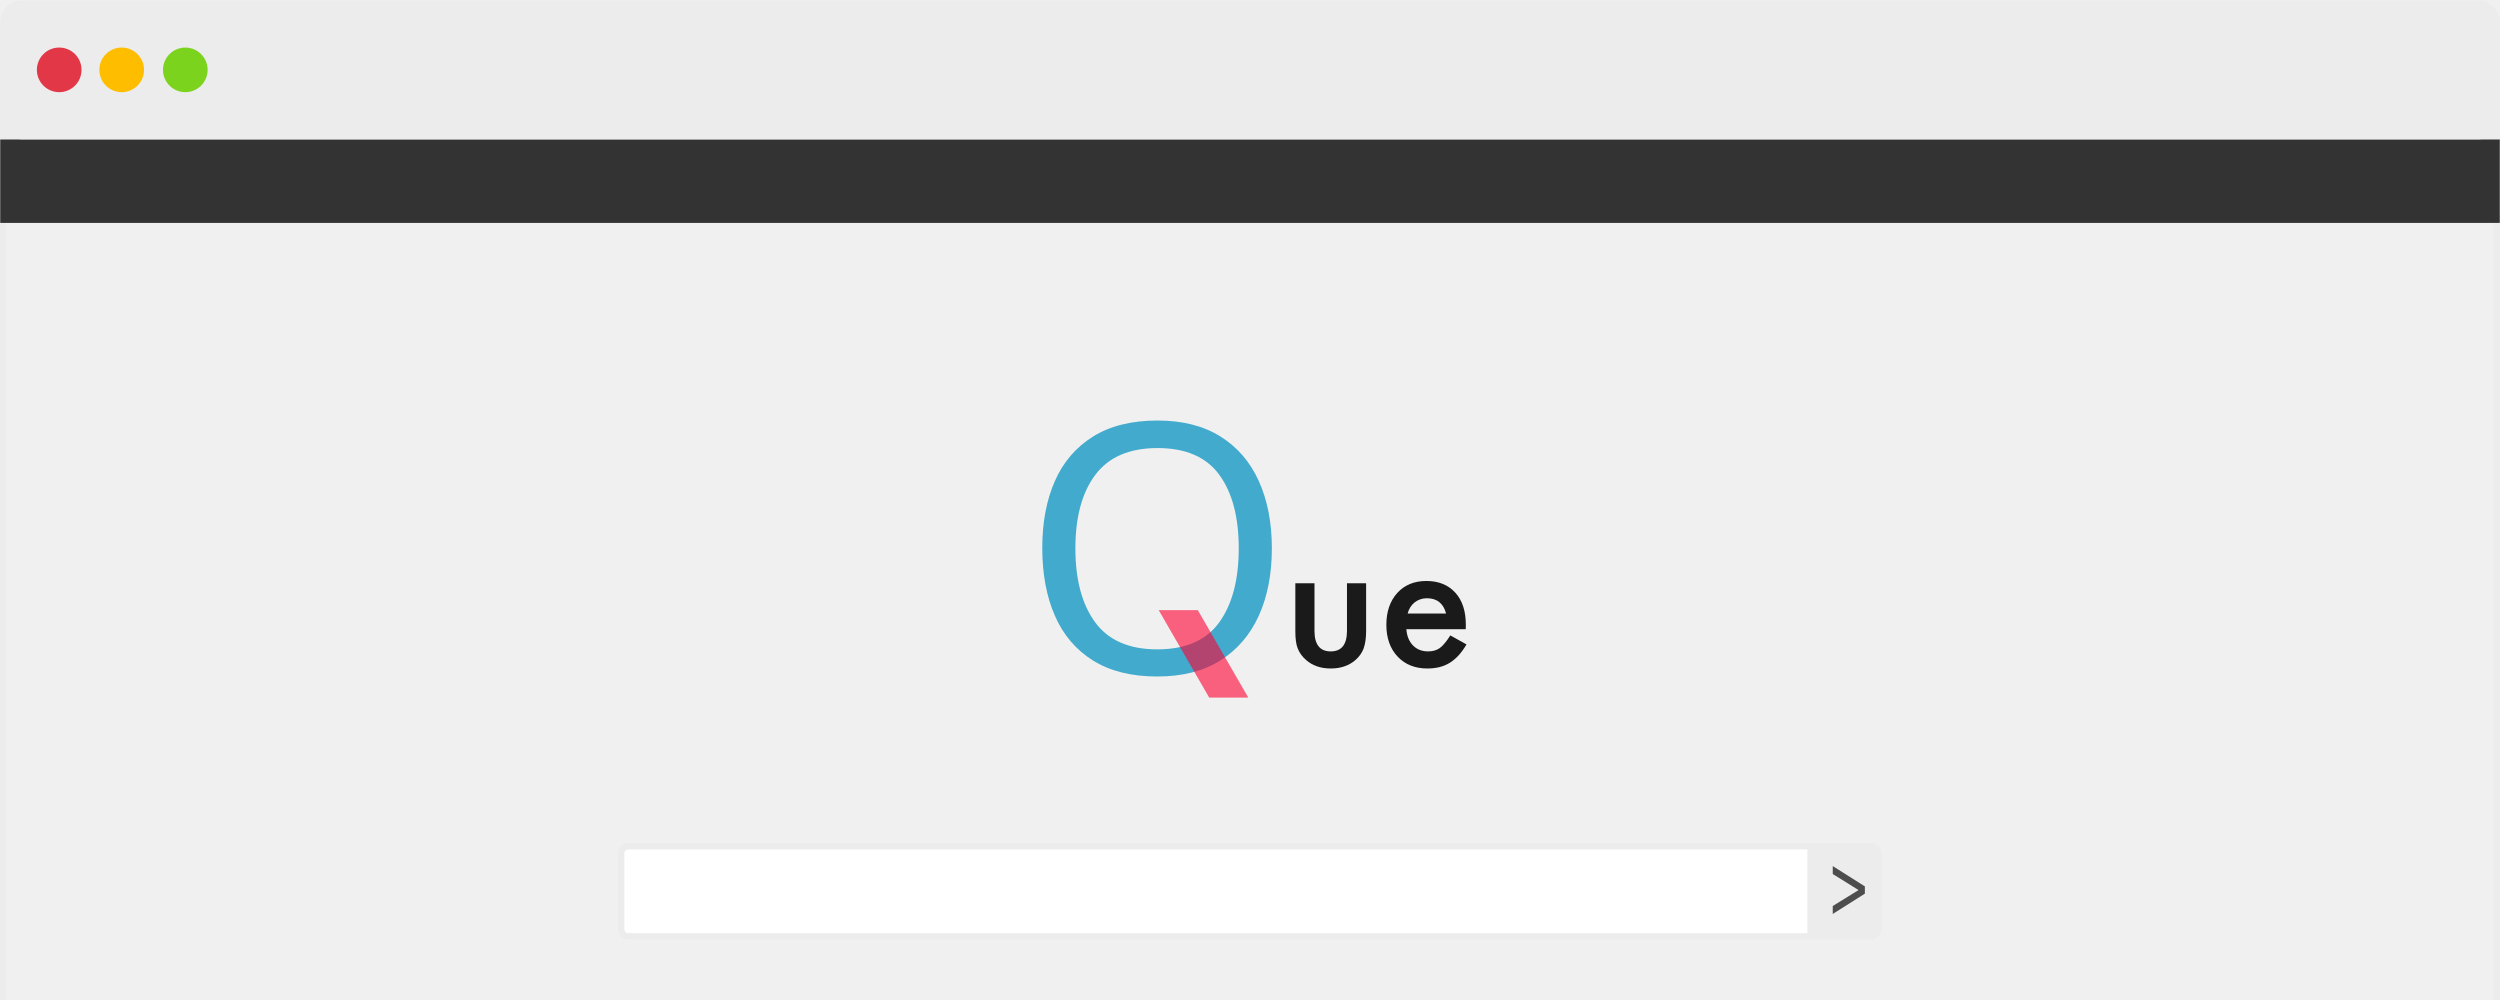
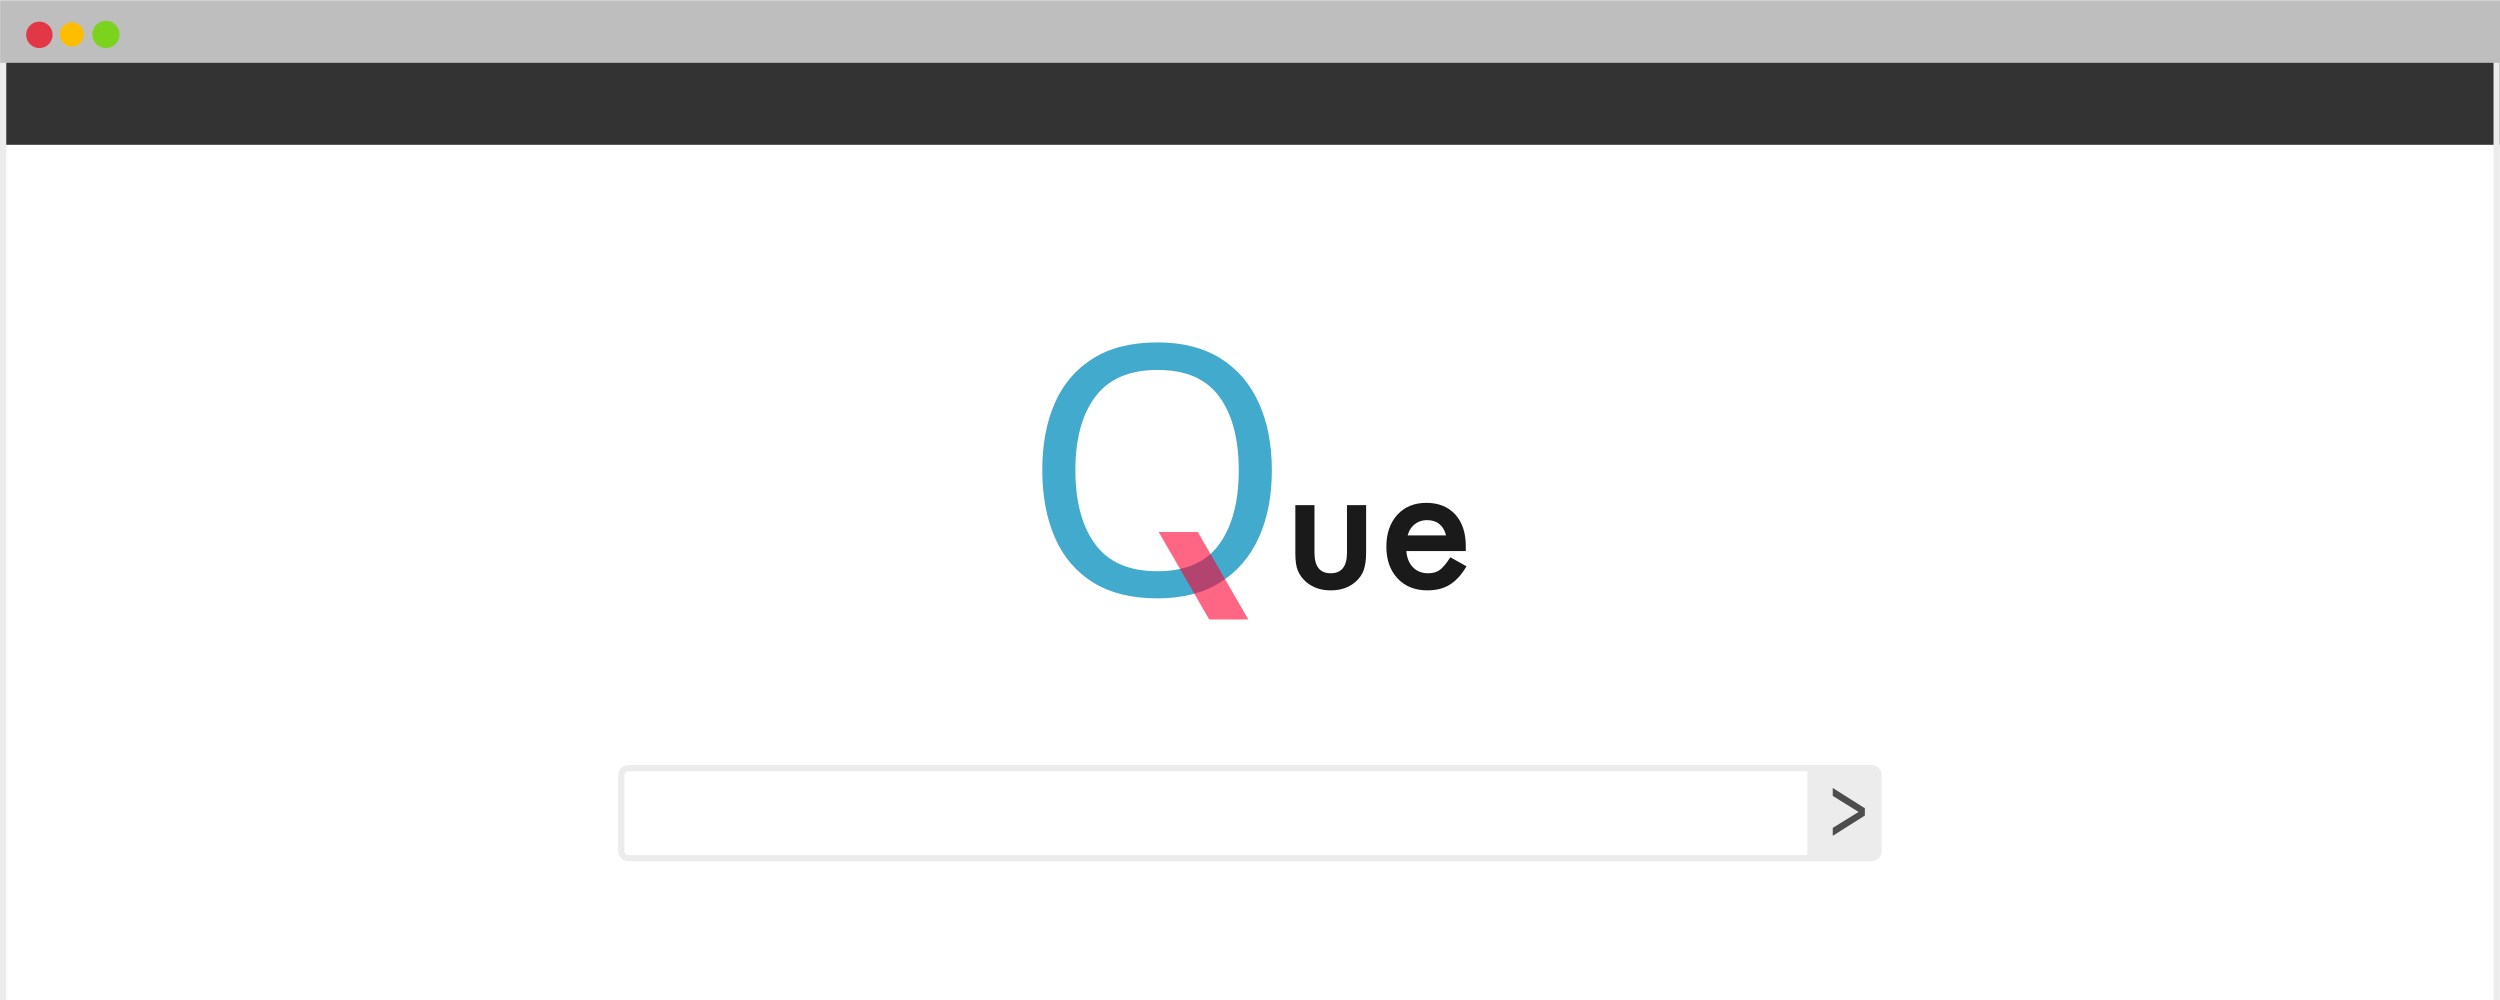
<svg xmlns="http://www.w3.org/2000/svg" width="800" height="320" id="svg3327" version="1.1">
  <defs id="defs3329" />
  <g id="layer1" transform="translate(-79.97092,-493.3189)">
-     <rect style="fill:none;stroke:#ececec;stroke-width:2;stroke-miterlimit:4;stroke-opacity:1;stroke-dasharray:none" id="rect3234" width="797.923" height="448" x="80.976" y="563.571" />
-     <rect style="fill:#333333;fill-opacity:1;stroke:none" id="rect3236" width="799.853" height="26.76" x="80.046" y="537.889" />
-     <rect ry="7.071" rx="7.071" style="fill:#ececec;fill-opacity:1;stroke:none" id="rect3238" width="799.942" height="44.432" x="80.029" y="493.459" />
-     <rect y="518.199" x="79.971" height="19.691" width="799.942" id="rect3240" style="fill:#ececec;fill-opacity:1;stroke:none" />
-     <path transform="matrix(0.8332728,0,0,0.8330525,-104.938,162.6346)" d="m 253.214,423.791 a 8.571,8.571 0 1 1 -17.143,0 8.571,8.571 0 1 1 17.143,0 z" id="path3242" style="fill:#e23747;fill-opacity:1;stroke:none" />
-     <path style="fill:#ffbd00;fill-opacity:1;stroke:none" id="path3244" d="m 253.214,423.791 a 8.571,8.571 0 1 1 -17.143,0 8.571,8.571 0 1 1 17.143,0 z" transform="matrix(0.8332728,0,0,0.8330525,-84.93948,162.6346)" />
-     <path transform="matrix(0.8332728,0,0,0.8330525,-64.58385,162.6346)" d="m 253.214,423.791 a 8.571,8.571 0 1 1 -17.143,0 8.571,8.571 0 1 1 17.143,0 z" id="path3246" style="fill:#7cd31e;fill-opacity:1;stroke:none" />
-     <g transform="matrix(0.9999274,0,0,0.999663,-63.29725,296.3406)" id="g3248">
-       <g transform="matrix(1.137387,0,0,0.879208,-16.39988,-77.20989)" style="font-size:147.933px;font-style:normal;font-variant:normal;font-weight:500;font-stretch:normal;line-height:125%;letter-spacing:0px;word-spacing:0px;fill:#ff5555;fill-opacity:1;stroke:none;font-family:Futura;-inkscape-font-specification:Futura Medium" id="g3250" />
-       <text id="text3252" y="412.49" x="470.036" style="font-size:111.483px;font-style:normal;font-variant:normal;font-weight:500;font-stretch:normal;line-height:125%;letter-spacing:0px;word-spacing:0px;fill:#41aacd;fill-opacity:1;stroke:none;font-family:Futura;-inkscape-font-specification:Futura Medium" xml:space="preserve">
-         <tspan y="412.49" x="470.036" id="tspan3254" style="font-style:normal;font-variant:normal;font-weight:normal;font-stretch:normal;fill:#41aacd;fill-opacity:1;font-family:Arvo;-inkscape-font-specification:Arvo">O</tspan>
+     <rect y="-831.46" x="80.046" height="291.811" width="799.853" id="rect4152" style="fill:#ffffff;fill-opacity:1;stroke:none" transform="scale(1,-1)" />
+     <rect style="fill:#333333;fill-opacity:1;stroke:none" id="rect3236" width="799.853" height="26.76" x="80.046" y="512.889" />
+     <rect style="fill:none;stroke:#ececec;stroke-width:2;stroke-miterlimit:4;stroke-dasharray:none;stroke-opacity:1" id="rect3234" width="797.923" height="448" x="80.976" y="498.571" />
+     <rect ry="0" rx="0" style="fill:#bebebe;fill-opacity:1;stroke:none" id="rect3238" width="799.942" height="19.967" x="80.029" y="493.459" />
+     <ellipse id="path3242" style="fill:#e23747;fill-opacity:1;stroke:none" cx="92.572" cy="504.468" rx="4.238" ry="4.237" />
+     <ellipse style="fill:#ffbd00;fill-opacity:1;stroke:none" id="path3244" cx="102.974" cy="504.342" rx="3.859" ry="3.858" />
+     <ellipse id="path3246" style="fill:#7cd31e;fill-opacity:1;stroke:none" cx="113.86" cy="504.342" rx="4.365" ry="4.364" />
+     <g transform="matrix(0.9999274,0,0,0.999663,-63.29725,271.3406)" id="g3248">
+       <g transform="matrix(1.137387,0,0,0.879208,-16.39988,-77.20989)" style="font-style:normal;font-variant:normal;font-weight:500;font-stretch:normal;font-size:147.933px;line-height:125%;font-family:Futura;-inkscape-font-specification:'Futura Medium';letter-spacing:0px;word-spacing:0px;fill:#ff5555;fill-opacity:1;stroke:none" id="g3250" />
+       <text id="text3252" y="412.49" x="470.036" style="font-style:normal;font-variant:normal;font-weight:500;font-stretch:normal;font-size:111.483px;line-height:125%;font-family:Futura;-inkscape-font-specification:'Futura Medium';letter-spacing:0px;word-spacing:0px;fill:#41aacd;fill-opacity:1;stroke:none" xml:space="preserve">
+         <tspan y="412.49" x="470.036" id="tspan3254" style="font-style:normal;font-variant:normal;font-weight:normal;font-stretch:normal;font-family:Arvo;-inkscape-font-specification:Arvo;fill:#41aacd;fill-opacity:1">O</tspan>
      </text>
      <rect style="opacity:0.6;fill:#ff0032;fill-opacity:1;stroke:none" id="rect3256" width="12.515" height="32.343" x="287.563" y="453.045" ry="0" rx="0" transform="matrix(1,0,0.5,0.8660254,0,0)" />
-       <g style="font-size:65.049px;font-style:normal;font-variant:normal;font-weight:500;font-stretch:normal;line-height:125%;letter-spacing:0px;word-spacing:0px;fill:#1a1a1a;fill-opacity:1;stroke:none;font-family:Futura;-inkscape-font-specification:Futura Medium" id="g3258" transform="matrix(0.8571392,0,0,0.8571392,59.13091,-9.076679)">
+       <g style="font-style:normal;font-variant:normal;font-weight:500;font-stretch:normal;font-size:65.049px;line-height:125%;font-family:Futura;-inkscape-font-specification:'Futura Medium';letter-spacing:0px;word-spacing:0px;fill:#1a1a1a;fill-opacity:1;stroke:none" id="g3258" transform="matrix(0.8571392,0,0,0.8571392,59.13091,-9.076679)">
        <path d="m 588.949,458.306 0,17.755 c -2e-5,5.124 2.022,7.686 6.067,7.686 4.044,10e-6 6.067,-2.562 6.067,-7.686 l 0,-17.755 7.146,0 0,17.914 c -3e-5,2.477 -0.307,4.616 -0.921,6.416 -0.593,1.609 -1.62,3.06 -3.081,4.351 -2.414,2.096 -5.484,3.144 -9.211,3.144 -3.706,-10e-6 -6.765,-1.048 -9.179,-3.144 -1.482,-1.292 -2.53,-2.742 -3.144,-4.351 -0.593,-1.44 -0.889,-3.579 -0.889,-6.416 l 0,-17.914 7.146,0" id="path3260" />
        <path d="m 645.422,475.457 -22.17,0 c 0.191,2.541 1.016,4.563 2.477,6.067 1.461,1.482 3.335,2.223 5.622,2.223 1.779,10e-6 3.25,-0.423 4.415,-1.27 1.143,-0.847 2.446,-2.414 3.907,-4.701 l 6.035,3.367 c -0.932,1.588 -1.916,2.954 -2.954,4.097 -1.038,1.122 -2.149,2.054 -3.335,2.795 -1.186,0.72 -2.467,1.249 -3.843,1.588 -1.376,0.339 -2.869,0.508 -4.478,0.508 -4.616,-10e-6 -8.322,-1.482 -11.117,-4.447 -2.795,-2.986 -4.193,-6.945 -4.193,-11.879 -10e-6,-4.891 1.355,-8.851 4.066,-11.879 2.732,-2.986 6.352,-4.478 10.863,-4.478 4.553,4e-5 8.152,1.451 10.799,4.351 2.626,2.88 3.938,6.871 3.939,11.974 l -0.032,1.683 m -7.337,-5.844 c -0.995,-3.811 -3.399,-5.717 -7.21,-5.717 -0.868,3e-5 -1.683,0.138 -2.446,0.413 -0.762,0.254 -1.461,0.635 -2.096,1.143 -0.614,0.487 -1.143,1.08 -1.588,1.779 -0.445,0.699 -0.783,1.493 -1.016,2.382 l 14.357,0" id="path3262" />
      </g>
    </g>
-     <g transform="matrix(0.9999274,0,0,0.999663,-33.746,379.8838)" id="g3264">
-       <rect style="fill:#ffffff;fill-opacity:1;stroke:#ececec;stroke-width:2;stroke-miterlimit:4;stroke-opacity:1;stroke-dasharray:none" id="rect3266" width="402.366" height="28.815" x="312.538" y="384.371" rx="2.273" ry="2.274" />
+     <g transform="matrix(0.9999274,0,0,0.999663,-33.746,354.8838)" id="g3264">
+       <rect style="fill:#ffffff;fill-opacity:1;stroke:#ececec;stroke-width:2;stroke-miterlimit:4;stroke-dasharray:none;stroke-opacity:1" id="rect3266" width="402.366" height="28.815" x="312.538" y="384.371" rx="2.273" ry="2.274" />
      <rect ry="0" rx="0" y="384.371" x="692.128" height="28.815" width="22.018" id="rect3268" style="fill:#ececec;fill-opacity:1;stroke:none" />
-       <g id="text3270" style="font-size:21.689px;font-style:normal;font-variant:normal;font-weight:normal;font-stretch:normal;line-height:125%;letter-spacing:0px;word-spacing:0px;fill:#4d4d4d;fill-opacity:1;stroke:none;font-family:Asap;-inkscape-font-specification:Asap" transform="matrix(0.7572601,0,0,1.32055,0,2.084142)">
+       <g id="text3270" style="font-style:normal;font-variant:normal;font-weight:normal;font-stretch:normal;font-size:21.689px;line-height:125%;font-family:Asap;-inkscape-font-specification:Asap;letter-spacing:0px;word-spacing:0px;fill:#4d4d4d;fill-opacity:1;stroke:none" transform="matrix(0.7572601,0,0,1.32055,0,2.084142)">
        <path id="path3428" d="m 924.71,296.217 0,-1.927 13.577,4.925 0,1.758 -13.577,4.925 0,-1.927 10.908,-3.865 -10.908,-3.887" />
      </g>
    </g>
  </g>
</svg>
